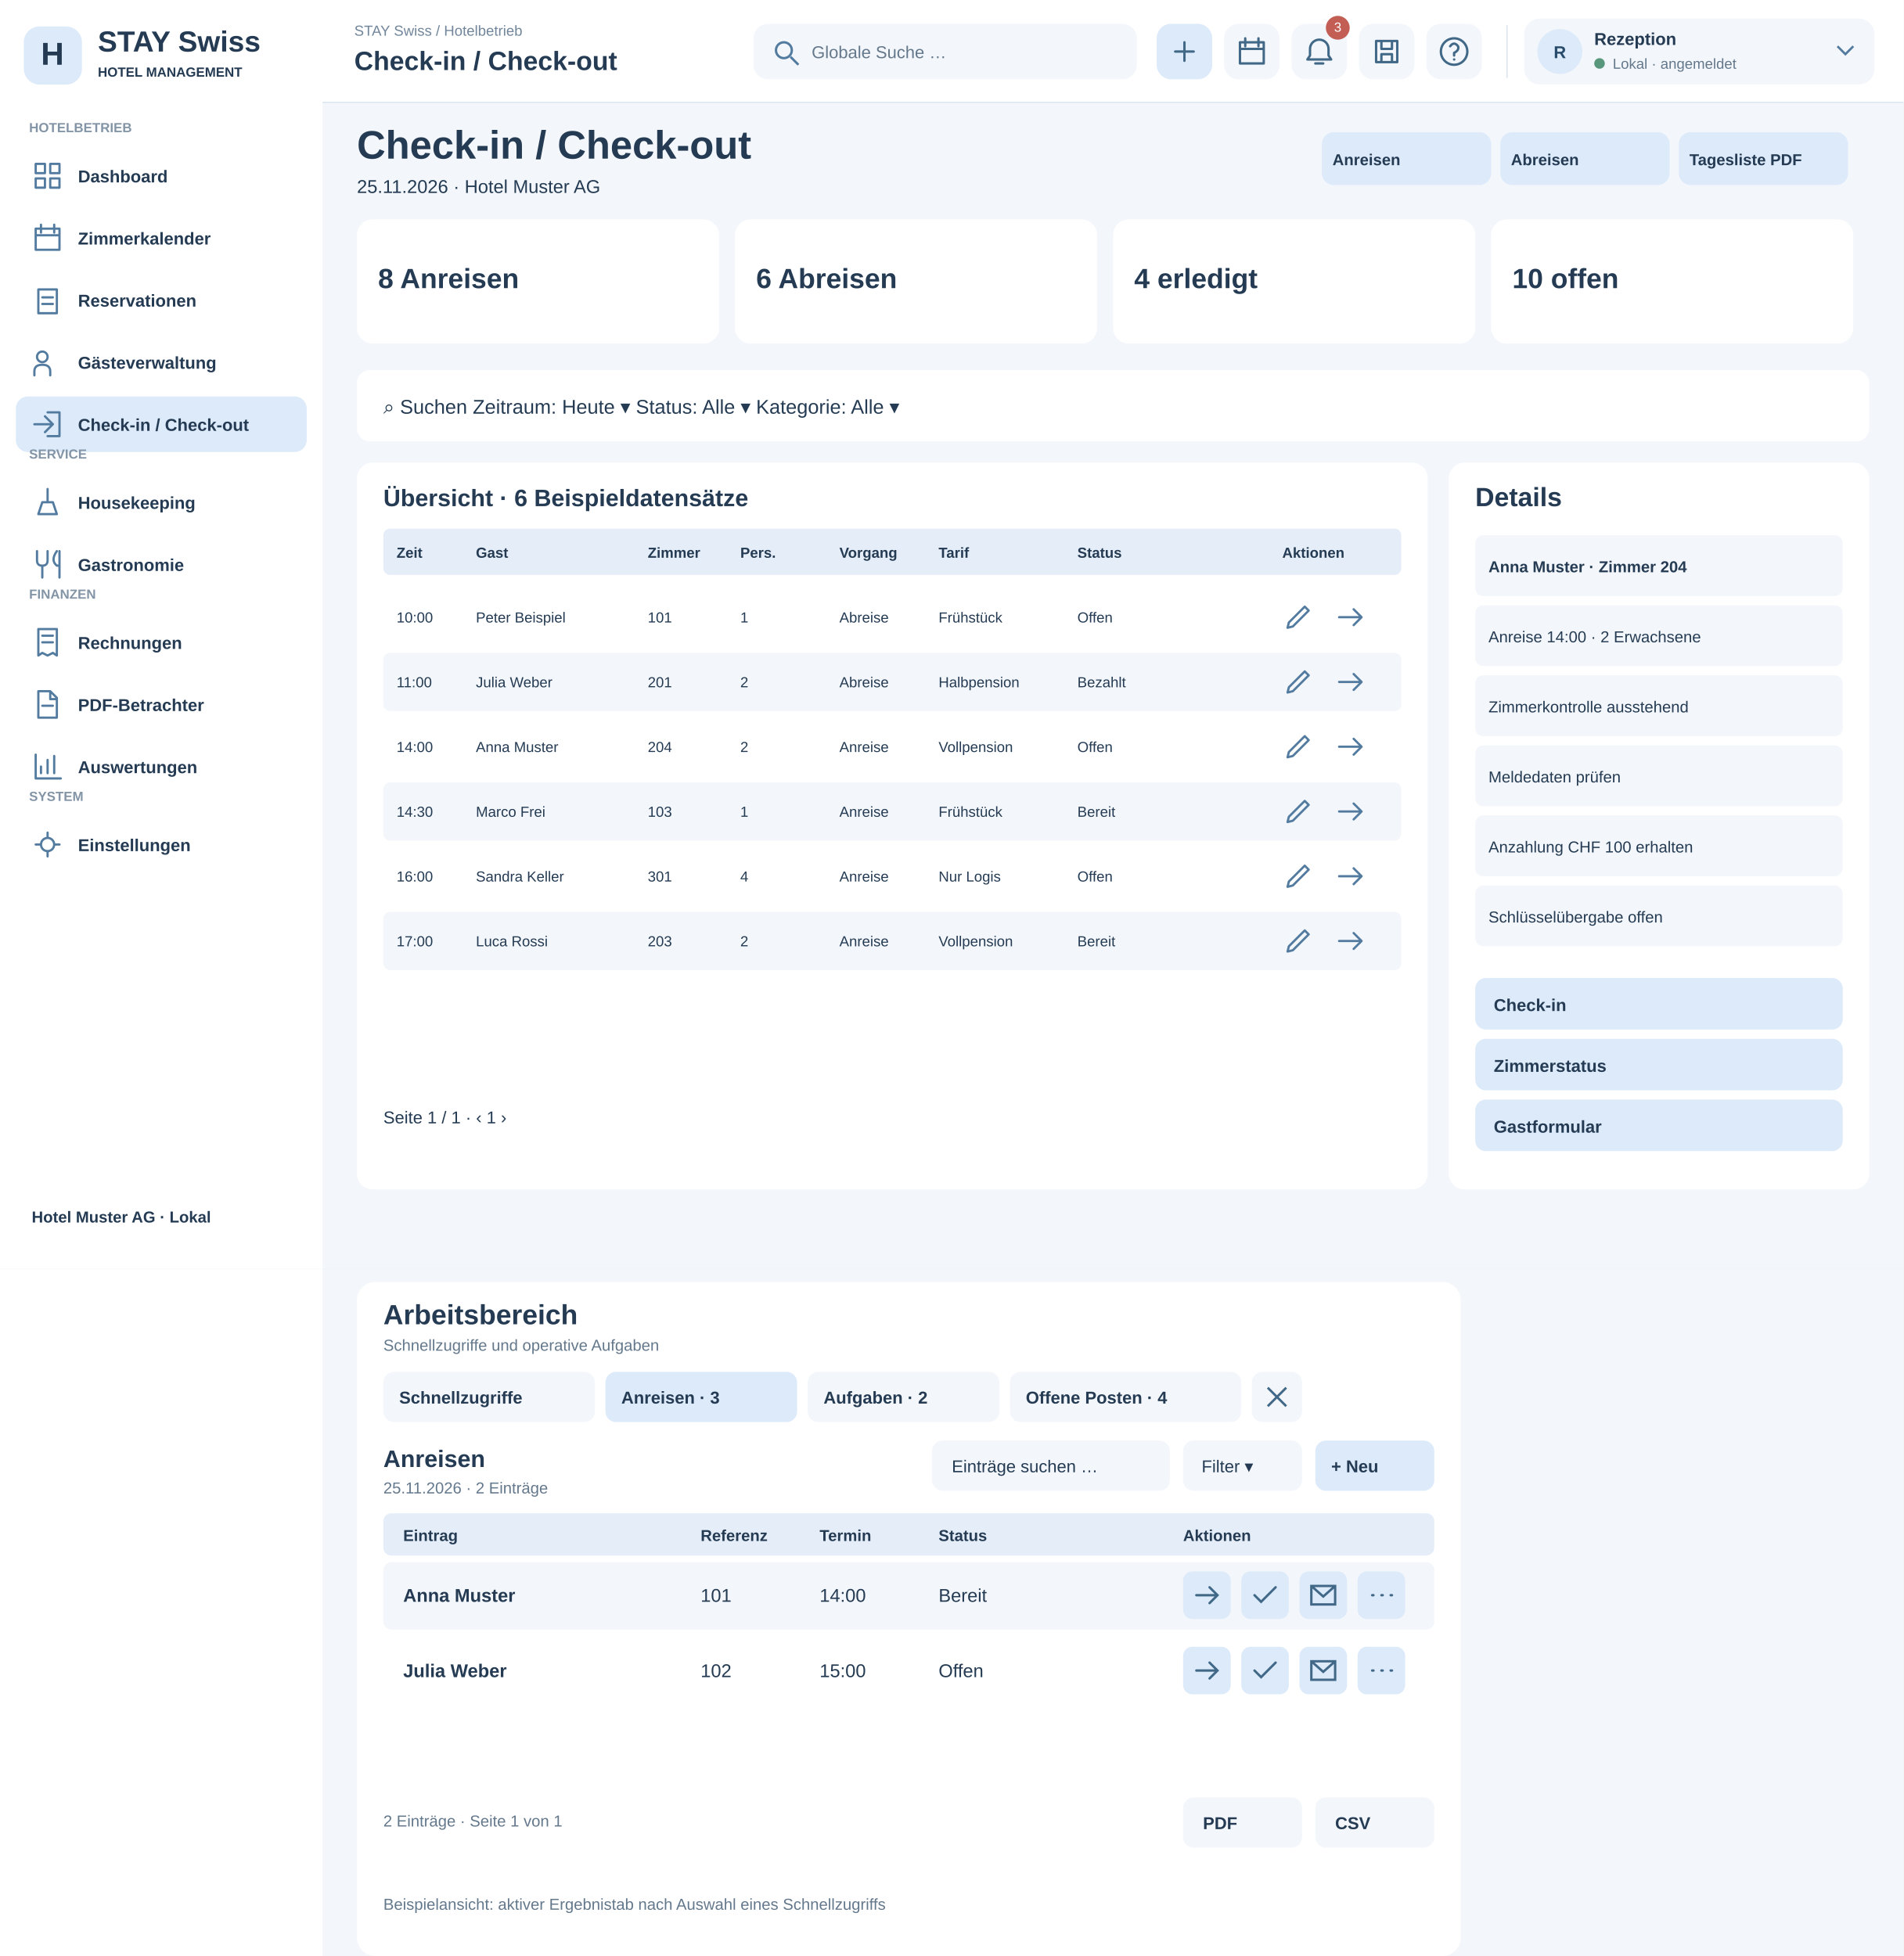
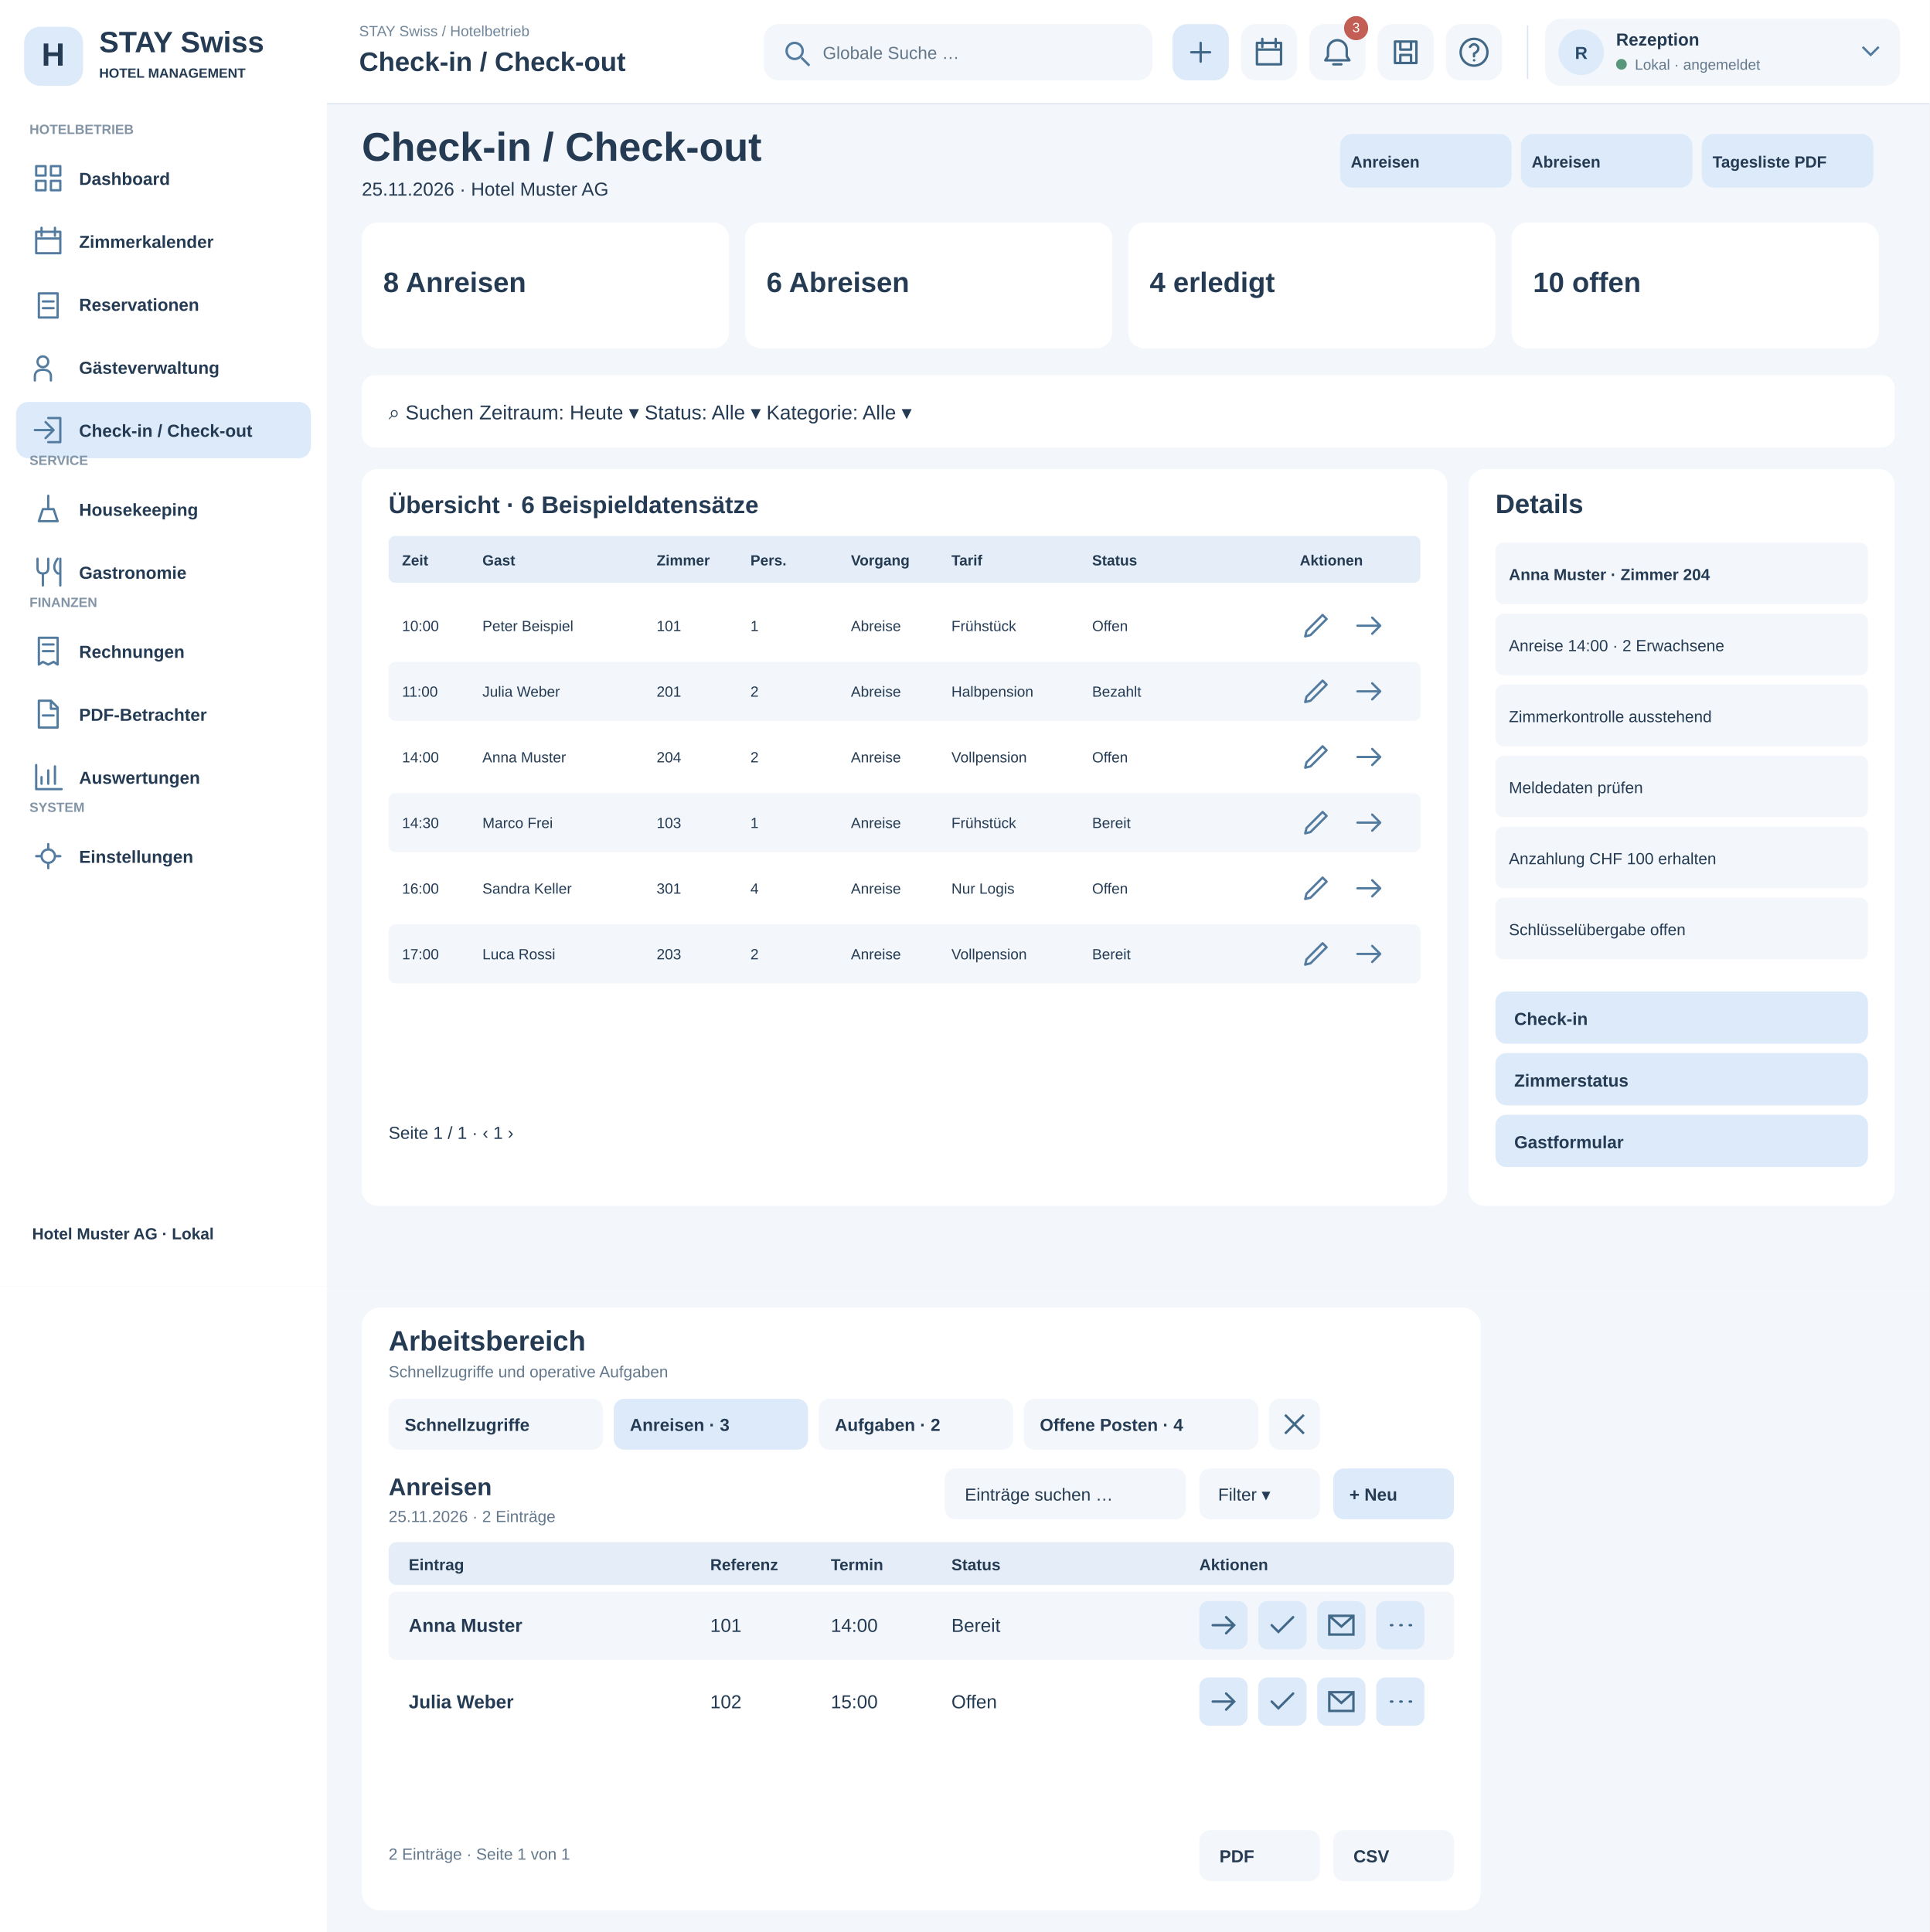
- <svg xmlns="http://www.w3.org/2000/svg" width="1440" height="1480" viewBox="0 0 1440 1480">
+ <svg xmlns="http://www.w3.org/2000/svg" width="1440" height="1442" viewBox="0 0 1440 1442">
  <rect x="0" y="0" width="1440" height="960" fill="#f3f6fa" rx="0" />
  <rect x="0" y="0" width="244" height="960" fill="#fff" rx="0" />
  <rect x="18" y="20" width="44" height="44" fill="#dceafa" rx="12" />
  <text x="31" y="49" font-family="Arial,sans-serif" font-size="24" font-weight="700" fill="#243b53">H</text>
  <text x="74" y="39" font-family="Arial,sans-serif" font-size="22" font-weight="700" fill="#243b53">STAY Swiss</text>
  <text x="74" y="58" font-family="Arial,sans-serif" font-size="10" font-weight="600" fill="#243b53">HOTEL MANAGEMENT</text>
  <text x="22" y="100" font-family="Arial,sans-serif" font-size="10" font-weight="700" fill="#8294a5">HOTELBETRIEB</text>
  <rect x="12" y="112" width="220" height="42" fill="#fff" rx="9" />
  <g transform="translate(24,121)" fill="none" stroke="#527b9f" stroke-width="1.7" stroke-linejoin="round" stroke-linecap="round">
    <path d="M3 3h7v7H3zM14 3h7v7h-7zM3 14h7v7H3zM14 14h7v7h-7z" />
  </g>
  <text x="59" y="138" font-family="Arial,sans-serif" font-size="13" font-weight="600" fill="#243b53">Dashboard</text>
  <rect x="12" y="159" width="220" height="42" fill="#fff" rx="9" />
  <g transform="translate(24,168)" fill="none" stroke="#527b9f" stroke-width="1.7" stroke-linejoin="round" stroke-linecap="round">
    <path d="M3 5h18v16H3zM7 2v6M17 2v6M3 10h18" />
  </g>
  <text x="59" y="185" font-family="Arial,sans-serif" font-size="13" font-weight="600" fill="#243b53">Zimmerkalender</text>
  <rect x="12" y="206" width="220" height="42" fill="#fff" rx="9" />
  <g transform="translate(24,215)" fill="none" stroke="#527b9f" stroke-width="1.7" stroke-linejoin="round" stroke-linecap="round">
    <path d="M5 4h14v18H5zM8 10h8M8 15h8" />
  </g>
  <text x="59" y="232" font-family="Arial,sans-serif" font-size="13" font-weight="600" fill="#243b53">Reservationen</text>
  <rect x="12" y="253" width="220" height="42" fill="#fff" rx="9" />
  <g transform="translate(24,262)" fill="none" stroke="#527b9f" stroke-width="1.7" stroke-linejoin="round" stroke-linecap="round">
    <path d="M8 12a4 4 0 1 0 0-8a4 4 0 1 0 0 8M2 22v-3q0-5 6-5t6 5v3" />
  </g>
  <text x="59" y="279" font-family="Arial,sans-serif" font-size="13" font-weight="600" fill="#243b53">Gästeverwaltung</text>
  <rect x="12" y="300" width="220" height="42" fill="#dceafa" rx="9" />
  <g transform="translate(24,309)" fill="none" stroke="#527b9f" stroke-width="1.7" stroke-linejoin="round" stroke-linecap="round">
    <path d="M12 3h9v18h-9M2 12h14M10 6l6 6-6 6" />
  </g>
  <text x="59" y="326" font-family="Arial,sans-serif" font-size="13" font-weight="600" fill="#243b53">Check-in / Check-out</text>
  <text x="22" y="347" font-family="Arial,sans-serif" font-size="10" font-weight="700" fill="#8294a5">SERVICE</text>
  <rect x="12" y="359" width="220" height="42" fill="#fff" rx="9" />
  <g transform="translate(24,368)" fill="none" stroke="#527b9f" stroke-width="1.7" stroke-linejoin="round" stroke-linecap="round">
    <path d="M5 21h14l-3-9H8zM12 12V2" />
  </g>
  <text x="59" y="385" font-family="Arial,sans-serif" font-size="13" font-weight="600" fill="#243b53">Housekeeping</text>
  <rect x="12" y="406" width="220" height="42" fill="#fff" rx="9" />
  <g transform="translate(24,415)" fill="none" stroke="#527b9f" stroke-width="1.7" stroke-linejoin="round" stroke-linecap="round">
    <path d="M4 2v7q0 4 4 4t4-4V2M8 13v9M19 2q-5 7 0 11h2M21 2v20" />
  </g>
  <text x="59" y="432" font-family="Arial,sans-serif" font-size="13" font-weight="600" fill="#243b53">Gastronomie</text>
  <text x="22" y="453" font-family="Arial,sans-serif" font-size="10" font-weight="700" fill="#8294a5">FINANZEN</text>
  <rect x="12" y="465" width="220" height="42" fill="#fff" rx="9" />
  <g transform="translate(24,474)" fill="none" stroke="#527b9f" stroke-width="1.7" stroke-linejoin="round" stroke-linecap="round">
    <path d="M5 2h14v20l-3-2-4 2-4-2-3 2zM8 7h8M8 12h8" />
  </g>
  <text x="59" y="491" font-family="Arial,sans-serif" font-size="13" font-weight="600" fill="#243b53">Rechnungen</text>
  <rect x="12" y="512" width="220" height="42" fill="#fff" rx="9" />
  <g transform="translate(24,521)" fill="none" stroke="#527b9f" stroke-width="1.7" stroke-linejoin="round" stroke-linecap="round">
    <path d="M5 2h9l5 5v15H5zM14 2v6h5M8 13h8" />
  </g>
  <text x="59" y="538" font-family="Arial,sans-serif" font-size="13" font-weight="600" fill="#243b53">PDF-Betrachter</text>
  <rect x="12" y="559" width="220" height="42" fill="#fff" rx="9" />
  <g transform="translate(24,568)" fill="none" stroke="#527b9f" stroke-width="1.7" stroke-linejoin="round" stroke-linecap="round">
    <path d="M3 3v18h19M7 17v-5M12 17V7M17 17V4" />
  </g>
  <text x="59" y="585" font-family="Arial,sans-serif" font-size="13" font-weight="600" fill="#243b53">Auswertungen</text>
  <text x="22" y="606" font-family="Arial,sans-serif" font-size="10" font-weight="700" fill="#8294a5">SYSTEM</text>
  <rect x="12" y="618" width="220" height="42" fill="#fff" rx="9" />
  <g transform="translate(24,627)" fill="none" stroke="#527b9f" stroke-width="1.7" stroke-linejoin="round" stroke-linecap="round">
    <path d="M12 3v3M12 18v3M3 12h3M18 12h3M12 7a5 5 0 1 0 0 10a5 5 0 1 0 0-10" />
  </g>
  <text x="59" y="644" font-family="Arial,sans-serif" font-size="13" font-weight="600" fill="#243b53">Einstellungen</text>
  <text x="24" y="925" font-family="Arial,sans-serif" font-size="12" font-weight="600" fill="#243b53">Hotel Muster AG · Lokal</text>
  <rect x="244" y="0" width="1196" height="78" fill="#fff" rx="0" />
  <text x="270" y="47" font-family="Arial,sans-serif" font-size="17" font-weight="700" fill="#243b53">Hotelbetrieb / Check-in / Check-out</text>
  <rect x="825" y="19" width="310" height="40" fill="#f3f6fa" rx="10" />
  <text x="845" y="44" font-family="Arial,sans-serif" font-size="14" font-weight="400" fill="#243b53">⌕  Globale Suche</text>
  <text x="1160" y="44" font-family="Arial,sans-serif" font-size="15" font-weight="700" fill="#243b53">♧     ?     Rezeption ▾</text>
  <text x="270" y="120" font-family="Arial,sans-serif" font-size="30" font-weight="700" fill="#243b53">Check-in / Check-out</text>
  <text x="270" y="146" font-family="Arial,sans-serif" font-size="14" font-weight="400" fill="#243b53">25.11.2026 · Hotel Muster AG</text>
  <rect x="1000" y="100" width="128" height="40" fill="#dceafa" rx="9" />
  <text x="1008" y="125" font-family="Arial,sans-serif" font-size="12" font-weight="700" fill="#243b53">Anreisen</text>
  <rect x="1135" y="100" width="128" height="40" fill="#dceafa" rx="9" />
  <text x="1143" y="125" font-family="Arial,sans-serif" font-size="12" font-weight="700" fill="#243b53">Abreisen</text>
  <rect x="1270" y="100" width="128" height="40" fill="#dceafa" rx="9" />
  <text x="1278" y="125" font-family="Arial,sans-serif" font-size="12" font-weight="700" fill="#243b53">Tagesliste PDF</text>
  <rect x="270" y="166" width="274" height="94" fill="#fff" rx="12" />
  <text x="286" y="218" font-family="Arial,sans-serif" font-size="21" font-weight="700" fill="#243b53">8 Anreisen</text>
  <rect x="556" y="166" width="274" height="94" fill="#fff" rx="12" />
  <text x="572" y="218" font-family="Arial,sans-serif" font-size="21" font-weight="700" fill="#243b53">6 Abreisen</text>
  <rect x="842" y="166" width="274" height="94" fill="#fff" rx="12" />
  <text x="858" y="218" font-family="Arial,sans-serif" font-size="21" font-weight="700" fill="#243b53">4 erledigt</text>
  <rect x="1128" y="166" width="274" height="94" fill="#fff" rx="12" />
  <text x="1144" y="218" font-family="Arial,sans-serif" font-size="21" font-weight="700" fill="#243b53">10 offen</text>
  <rect x="270" y="280" width="1144" height="54" fill="#fff" rx="10" />
  <text x="290" y="313" font-family="Arial,sans-serif" font-size="15" font-weight="400" fill="#243b53">⌕  Suchen                 Zeitraum: Heute ▾                 Status: Alle ▾                 Kategorie: Alle ▾</text>
  <rect x="270" y="350" width="810" height="550" fill="#fff" rx="12" />
  <rect x="1096" y="350" width="318" height="550" fill="#fff" rx="12" />
  <text x="290" y="383" font-family="Arial,sans-serif" font-size="18" font-weight="700" fill="#243b53">Übersicht · 6 Beispieldatensätze</text>
  <rect x="290" y="400" width="770" height="35" fill="#e5eef8" rx="5" />
  <text x="300" y="422" font-family="Arial,sans-serif" font-size="11" font-weight="700" fill="#243b53">Zeit</text>
  <text x="360" y="422" font-family="Arial,sans-serif" font-size="11" font-weight="700" fill="#243b53">Gast</text>
  <text x="490" y="422" font-family="Arial,sans-serif" font-size="11" font-weight="700" fill="#243b53">Zimmer</text>
  <text x="560" y="422" font-family="Arial,sans-serif" font-size="11" font-weight="700" fill="#243b53">Pers.</text>
  <text x="635" y="422" font-family="Arial,sans-serif" font-size="11" font-weight="700" fill="#243b53">Vorgang</text>
  <text x="710" y="422" font-family="Arial,sans-serif" font-size="11" font-weight="700" fill="#243b53">Tarif</text>
  <text x="815" y="422" font-family="Arial,sans-serif" font-size="11" font-weight="700" fill="#243b53">Status</text>
  <text x="970" y="422" font-family="Arial,sans-serif" font-size="11" font-weight="700" fill="#243b53">Aktionen</text>
  <rect x="290" y="445" width="770" height="44" fill="#fff" rx="5" />
  <text x="300" y="471" font-family="Arial,sans-serif" font-size="11" font-weight="400" fill="#243b53">10:00</text>
  <text x="360" y="471" font-family="Arial,sans-serif" font-size="11" font-weight="400" fill="#243b53">Peter Beispiel</text>
  <text x="490" y="471" font-family="Arial,sans-serif" font-size="11" font-weight="400" fill="#243b53">101</text>
  <text x="560" y="471" font-family="Arial,sans-serif" font-size="11" font-weight="400" fill="#243b53">1</text>
  <text x="635" y="471" font-family="Arial,sans-serif" font-size="11" font-weight="400" fill="#243b53">Abreise</text>
  <text x="710" y="471" font-family="Arial,sans-serif" font-size="11" font-weight="400" fill="#243b53">Frühstück</text>
  <text x="815" y="471" font-family="Arial,sans-serif" font-size="11" font-weight="400" fill="#243b53">Offen</text>
  <g transform="translate(970,455)" fill="none" stroke="#527b9f" stroke-width="1.7" stroke-linejoin="round" stroke-linecap="round">
    <path d="M4 20l4-1 12-12-3-3L5 16z" />
  </g>
  <g transform="translate(1010,455)" fill="none" stroke="#527b9f" stroke-width="1.7" stroke-linejoin="round" stroke-linecap="round">
    <path d="M3 12h17M14 6l6 6-6 6" />
  </g>
  <rect x="290" y="494" width="770" height="44" fill="#f3f6fa" rx="5" />
  <text x="300" y="520" font-family="Arial,sans-serif" font-size="11" font-weight="400" fill="#243b53">11:00</text>
  <text x="360" y="520" font-family="Arial,sans-serif" font-size="11" font-weight="400" fill="#243b53">Julia Weber</text>
  <text x="490" y="520" font-family="Arial,sans-serif" font-size="11" font-weight="400" fill="#243b53">201</text>
  <text x="560" y="520" font-family="Arial,sans-serif" font-size="11" font-weight="400" fill="#243b53">2</text>
  <text x="635" y="520" font-family="Arial,sans-serif" font-size="11" font-weight="400" fill="#243b53">Abreise</text>
  <text x="710" y="520" font-family="Arial,sans-serif" font-size="11" font-weight="400" fill="#243b53">Halbpension</text>
  <text x="815" y="520" font-family="Arial,sans-serif" font-size="11" font-weight="400" fill="#243b53">Bezahlt</text>
  <g transform="translate(970,504)" fill="none" stroke="#527b9f" stroke-width="1.7" stroke-linejoin="round" stroke-linecap="round">
    <path d="M4 20l4-1 12-12-3-3L5 16z" />
  </g>
  <g transform="translate(1010,504)" fill="none" stroke="#527b9f" stroke-width="1.7" stroke-linejoin="round" stroke-linecap="round">
    <path d="M3 12h17M14 6l6 6-6 6" />
  </g>
  <rect x="290" y="543" width="770" height="44" fill="#fff" rx="5" />
  <text x="300" y="569" font-family="Arial,sans-serif" font-size="11" font-weight="400" fill="#243b53">14:00</text>
  <text x="360" y="569" font-family="Arial,sans-serif" font-size="11" font-weight="400" fill="#243b53">Anna Muster</text>
  <text x="490" y="569" font-family="Arial,sans-serif" font-size="11" font-weight="400" fill="#243b53">204</text>
  <text x="560" y="569" font-family="Arial,sans-serif" font-size="11" font-weight="400" fill="#243b53">2</text>
  <text x="635" y="569" font-family="Arial,sans-serif" font-size="11" font-weight="400" fill="#243b53">Anreise</text>
  <text x="710" y="569" font-family="Arial,sans-serif" font-size="11" font-weight="400" fill="#243b53">Vollpension</text>
  <text x="815" y="569" font-family="Arial,sans-serif" font-size="11" font-weight="400" fill="#243b53">Offen</text>
  <g transform="translate(970,553)" fill="none" stroke="#527b9f" stroke-width="1.7" stroke-linejoin="round" stroke-linecap="round">
    <path d="M4 20l4-1 12-12-3-3L5 16z" />
  </g>
  <g transform="translate(1010,553)" fill="none" stroke="#527b9f" stroke-width="1.7" stroke-linejoin="round" stroke-linecap="round">
    <path d="M3 12h17M14 6l6 6-6 6" />
  </g>
  <rect x="290" y="592" width="770" height="44" fill="#f3f6fa" rx="5" />
  <text x="300" y="618" font-family="Arial,sans-serif" font-size="11" font-weight="400" fill="#243b53">14:30</text>
  <text x="360" y="618" font-family="Arial,sans-serif" font-size="11" font-weight="400" fill="#243b53">Marco Frei</text>
  <text x="490" y="618" font-family="Arial,sans-serif" font-size="11" font-weight="400" fill="#243b53">103</text>
  <text x="560" y="618" font-family="Arial,sans-serif" font-size="11" font-weight="400" fill="#243b53">1</text>
  <text x="635" y="618" font-family="Arial,sans-serif" font-size="11" font-weight="400" fill="#243b53">Anreise</text>
  <text x="710" y="618" font-family="Arial,sans-serif" font-size="11" font-weight="400" fill="#243b53">Frühstück</text>
  <text x="815" y="618" font-family="Arial,sans-serif" font-size="11" font-weight="400" fill="#243b53">Bereit</text>
  <g transform="translate(970,602)" fill="none" stroke="#527b9f" stroke-width="1.7" stroke-linejoin="round" stroke-linecap="round">
    <path d="M4 20l4-1 12-12-3-3L5 16z" />
  </g>
  <g transform="translate(1010,602)" fill="none" stroke="#527b9f" stroke-width="1.7" stroke-linejoin="round" stroke-linecap="round">
    <path d="M3 12h17M14 6l6 6-6 6" />
  </g>
  <rect x="290" y="641" width="770" height="44" fill="#fff" rx="5" />
  <text x="300" y="667" font-family="Arial,sans-serif" font-size="11" font-weight="400" fill="#243b53">16:00</text>
  <text x="360" y="667" font-family="Arial,sans-serif" font-size="11" font-weight="400" fill="#243b53">Sandra Keller</text>
  <text x="490" y="667" font-family="Arial,sans-serif" font-size="11" font-weight="400" fill="#243b53">301</text>
  <text x="560" y="667" font-family="Arial,sans-serif" font-size="11" font-weight="400" fill="#243b53">4</text>
  <text x="635" y="667" font-family="Arial,sans-serif" font-size="11" font-weight="400" fill="#243b53">Anreise</text>
  <text x="710" y="667" font-family="Arial,sans-serif" font-size="11" font-weight="400" fill="#243b53">Nur Logis</text>
  <text x="815" y="667" font-family="Arial,sans-serif" font-size="11" font-weight="400" fill="#243b53">Offen</text>
  <g transform="translate(970,651)" fill="none" stroke="#527b9f" stroke-width="1.7" stroke-linejoin="round" stroke-linecap="round">
    <path d="M4 20l4-1 12-12-3-3L5 16z" />
  </g>
  <g transform="translate(1010,651)" fill="none" stroke="#527b9f" stroke-width="1.7" stroke-linejoin="round" stroke-linecap="round">
    <path d="M3 12h17M14 6l6 6-6 6" />
  </g>
  <rect x="290" y="690" width="770" height="44" fill="#f3f6fa" rx="5" />
  <text x="300" y="716" font-family="Arial,sans-serif" font-size="11" font-weight="400" fill="#243b53">17:00</text>
  <text x="360" y="716" font-family="Arial,sans-serif" font-size="11" font-weight="400" fill="#243b53">Luca Rossi</text>
  <text x="490" y="716" font-family="Arial,sans-serif" font-size="11" font-weight="400" fill="#243b53">203</text>
  <text x="560" y="716" font-family="Arial,sans-serif" font-size="11" font-weight="400" fill="#243b53">2</text>
  <text x="635" y="716" font-family="Arial,sans-serif" font-size="11" font-weight="400" fill="#243b53">Anreise</text>
  <text x="710" y="716" font-family="Arial,sans-serif" font-size="11" font-weight="400" fill="#243b53">Vollpension</text>
  <text x="815" y="716" font-family="Arial,sans-serif" font-size="11" font-weight="400" fill="#243b53">Bereit</text>
  <g transform="translate(970,700)" fill="none" stroke="#527b9f" stroke-width="1.7" stroke-linejoin="round" stroke-linecap="round">
    <path d="M4 20l4-1 12-12-3-3L5 16z" />
  </g>
  <g transform="translate(1010,700)" fill="none" stroke="#527b9f" stroke-width="1.7" stroke-linejoin="round" stroke-linecap="round">
    <path d="M3 12h17M14 6l6 6-6 6" />
  </g>
  <text x="290" y="850" font-family="Arial,sans-serif" font-size="13" font-weight="400" fill="#243b53">Seite 1 / 1 · ‹  1  ›</text>
  <text x="1116" y="383" font-family="Arial,sans-serif" font-size="20" font-weight="700" fill="#243b53">Details</text>
  <rect x="1116" y="405" width="278" height="46" fill="#f3f6fa" rx="6" />
  <text x="1126" y="433" font-family="Arial,sans-serif" font-size="12" font-weight="700" fill="#243b53">Anna Muster · Zimmer 204</text>
  <rect x="1116" y="458" width="278" height="46" fill="#f3f6fa" rx="6" />
  <text x="1126" y="486" font-family="Arial,sans-serif" font-size="12" font-weight="400" fill="#243b53">Anreise 14:00 · 2 Erwachsene</text>
  <rect x="1116" y="511" width="278" height="46" fill="#f3f6fa" rx="6" />
  <text x="1126" y="539" font-family="Arial,sans-serif" font-size="12" font-weight="400" fill="#243b53">Zimmerkontrolle ausstehend</text>
  <rect x="1116" y="564" width="278" height="46" fill="#f3f6fa" rx="6" />
  <text x="1126" y="592" font-family="Arial,sans-serif" font-size="12" font-weight="400" fill="#243b53">Meldedaten prüfen</text>
  <rect x="1116" y="617" width="278" height="46" fill="#f3f6fa" rx="6" />
  <text x="1126" y="645" font-family="Arial,sans-serif" font-size="12" font-weight="400" fill="#243b53">Anzahlung CHF 100 erhalten</text>
  <rect x="1116" y="670" width="278" height="46" fill="#f3f6fa" rx="6" />
  <text x="1126" y="698" font-family="Arial,sans-serif" font-size="12" font-weight="400" fill="#243b53">Schlüsselübergabe offen</text>
  <rect x="1116" y="740" width="278" height="39" fill="#dceafa" rx="8" />
  <text x="1130" y="765" font-family="Arial,sans-serif" font-size="13" font-weight="700" fill="#243b53">Check-in</text>
  <rect x="1116" y="786" width="278" height="39" fill="#dceafa" rx="8" />
  <text x="1130" y="811" font-family="Arial,sans-serif" font-size="13" font-weight="700" fill="#243b53">Zimmerstatus</text>
  <rect x="1116" y="832" width="278" height="39" fill="#dceafa" rx="8" />
  <text x="1130" y="857" font-family="Arial,sans-serif" font-size="13" font-weight="700" fill="#243b53">Gastformular</text>
  <g id="premium-header">
    <style>.header-action:hover rect,.header-action:focus rect{fill:#c5dff4}.header-action{cursor:pointer}.header-action:focus{outline:none}</style>
    <rect x="244" y="0" width="1196" height="78" fill="#fff" />
    <path d="M244 77.5H1440" stroke="#dce5ee" />
    <text x="268" y="27" font-family="Arial" font-size="11" fill="#71869a">STAY Swiss / Hotelbetrieb</text>
    <text x="268" y="53" font-family="Arial" font-size="20" font-weight="700" fill="#243b53">Check-in / Check-out</text>
    <g class="header-action" tabindex="0" aria-label="Globale Suche">
      <rect x="570" y="18" width="290" height="42" rx="11" fill="#f3f6fa" />
      <g transform="translate(584,29)" stroke="#527b9f" fill="none" stroke-width="1.8">
        <circle cx="9" cy="9" r="6" />
        <path d="M14 14l6 6" />
      </g>
      <text x="614" y="44" font-family="Arial" font-size="13" fill="#64788c">Globale Suche …</text>
    </g>
    <g class="header-action" tabindex="0" aria-label="Neue Reservation">
      <rect x="875" y="18" width="42" height="42" rx="11" fill="#dceafa" />
      <g transform="translate(884,27)" stroke="#416887" fill="none" stroke-width="1.8" stroke-linecap="round" stroke-linejoin="round">
        <path d="M12 5v14M5 12h14" />
      </g>
    </g>
    <g class="header-action" tabindex="0" aria-label="Tageskalender">
      <rect x="926" y="18" width="42" height="42" rx="11" fill="#f3f6fa" />
      <g transform="translate(935,27)" stroke="#416887" fill="none" stroke-width="1.8" stroke-linecap="round" stroke-linejoin="round">
        <path d="M3 5h18v16H3zM7 2v6M17 2v6M3 10h18" />
      </g>
    </g>
    <g class="header-action" tabindex="0" aria-label="Benachrichtigungen">
      <rect x="977" y="18" width="42" height="42" rx="11" fill="#f3f6fa" />
      <g transform="translate(986,27)" stroke="#416887" fill="none" stroke-width="1.8" stroke-linecap="round" stroke-linejoin="round">
        <path d="M12 3a7 7 0 0 0-7 7v5l-2 3h18l-2-3v-5a7 7 0 0 0-7-7M9 21h6" />
      </g>
      <circle cx="1012" cy="21" r="9" fill="#c35e55" />
      <text x="1012" y="24" font-family="Arial" font-size="10" text-anchor="middle" fill="#fff">3</text>
    </g>
    <g class="header-action" tabindex="0" aria-label="Datensicherung">
      <rect x="1028" y="18" width="42" height="42" rx="11" fill="#f3f6fa" />
      <g transform="translate(1037,27)" stroke="#416887" fill="none" stroke-width="1.8" stroke-linecap="round" stroke-linejoin="round">
        <path d="M4 4h16v16H4zM8 4v6h8V4M8 20v-6h8v6" />
      </g>
    </g>
    <g class="header-action" tabindex="0" aria-label="Hilfe">
      <rect x="1079" y="18" width="42" height="42" rx="11" fill="#f3f6fa" />
      <g transform="translate(1088,27)" stroke="#416887" fill="none" stroke-width="1.8" stroke-linecap="round" stroke-linejoin="round">
        <path d="M12 2a10 10 0 1 0 0 20a10 10 0 1 0 0-20M9 8q3-4 6 0q1 3-3 5v2M12 18h.1" />
      </g>
    </g>
    <path d="M1140 19v40" stroke="#dce5ee" />
    <g class="header-action" tabindex="0" aria-label="Benutzerprofil und Abmelden">
      <rect x="1153" y="14" width="265" height="50" rx="12" fill="#f3f6fa" />
      <circle cx="1180" cy="39" r="17" fill="#dceafa" />
      <text x="1180" y="44" text-anchor="middle" font-family="Arial" font-size="13" font-weight="700" fill="#284a6b">R</text>
      <text x="1206" y="34" font-family="Arial" font-size="13" font-weight="700" fill="#243b53">Rezeption</text>
      <circle cx="1210" cy="48" r="4" fill="#58977b" />
      <text x="1220" y="52" font-family="Arial" font-size="11" fill="#64788c">Lokal · angemeldet</text>
      <path d="M1390 35l6 6 6-6" fill="none" stroke="#527b9f" stroke-width="1.7" />
    </g>
  </g>
-   <rect x="0" y="960" width="1440" height="520" fill="#f3f6fa" />
-   <rect x="0" y="960" width="244" height="520" fill="#fff" />
-   <g transform="translate(165,230)">
-     <rect x="105" y="740" width="835" height="510" rx="14" fill="#fff" />
+   <rect x="0" y="960" width="1440" height="482" fill="#f3f6fa" />
+   <rect x="0" y="960" width="244" height="482" fill="#fff" />
+   <g transform="translate(165,236)">
+     <rect x="105" y="740" width="835" height="450" rx="14" fill="#fff" />
    <text x="125" y="772" font-family="Arial" font-size="21" font-weight="700" fill="#243b53">Arbeitsbereich</text>
    <text x="125" y="792" font-family="Arial" font-size="12" font-weight="400" fill="#64788c">Schnellzugriffe und operative Aufgaben</text>
    <g tabindex="0">
      <rect x="125" y="808" width="160" height="38" rx="8" fill="#f3f6fa" />
      <text x="137" y="832" font-family="Arial" font-size="13" font-weight="700" fill="#243b53">Schnellzugriffe</text>
    </g>
    <g tabindex="0">
      <rect x="293" y="808" width="145" height="38" rx="8" fill="#dceafa" />
      <text x="305" y="832" font-family="Arial" font-size="13" font-weight="700" fill="#243b53">Anreisen · 3</text>
    </g>
    <g tabindex="0">
      <rect x="446" y="808" width="145" height="38" rx="8" fill="#f3f6fa" />
      <text x="458" y="832" font-family="Arial" font-size="13" font-weight="700" fill="#243b53">Aufgaben · 2</text>
    </g>
    <g tabindex="0">
      <rect x="599" y="808" width="175" height="38" rx="8" fill="#f3f6fa" />
      <text x="611" y="832" font-family="Arial" font-size="13" font-weight="700" fill="#243b53">Offene Posten · 4</text>
    </g>
    <g>
      <rect x="782" y="808" width="38" height="38" rx="8" fill="#f3f6fa" />
      <path d="M794 820l14 14m0-14l-14 14" stroke="#416887" stroke-width="1.8" />
    </g>
    <text x="125" y="880" font-family="Arial" font-size="18" font-weight="700" fill="#243b53">Anreisen</text>
    <text x="125" y="900" font-family="Arial" font-size="12" font-weight="400" fill="#64788c">25.11.2026 · 2 Einträge</text>
    <rect x="540" y="860" width="180" height="38" rx="8" fill="#f3f6fa" />
    <text x="555" y="884" font-family="Arial" font-size="13" font-weight="400" fill="#243b53">Einträge suchen …</text>
    <rect x="730" y="860" width="90" height="38" rx="8" fill="#f3f6fa" />
    <text x="744" y="884" font-family="Arial" font-size="13" font-weight="400" fill="#243b53">Filter ▾</text>
    <rect x="830" y="860" width="90" height="38" rx="8" fill="#dceafa" />
    <text x="842" y="884" font-family="Arial" font-size="13" font-weight="700" fill="#243b53">+ Neu</text>
    <rect x="125" y="915" width="795" height="32" rx="6" fill="#e5eef8" />
    <text x="140" y="936" font-family="Arial" font-size="12" font-weight="700" fill="#243b53">Eintrag</text>
    <text x="365" y="936" font-family="Arial" font-size="12" font-weight="700" fill="#243b53">Referenz</text>
    <text x="455" y="936" font-family="Arial" font-size="12" font-weight="700" fill="#243b53">Termin</text>
    <text x="545" y="936" font-family="Arial" font-size="12" font-weight="700" fill="#243b53">Status</text>
    <text x="730" y="936" font-family="Arial" font-size="12" font-weight="700" fill="#243b53">Aktionen</text>
    <rect x="125" y="952" width="795" height="51" rx="6" fill="#f3f6fa" />
    <text x="140" y="982" font-family="Arial" font-size="14" font-weight="700" fill="#243b53">Anna Muster</text>
    <text x="365" y="982" font-family="Arial" font-size="14" font-weight="400" fill="#243b53">101</text>
    <text x="455" y="982" font-family="Arial" font-size="14" font-weight="400" fill="#243b53">14:00</text>
    <text x="545" y="982" font-family="Arial" font-size="14" font-weight="400" fill="#243b53">Bereit</text>
    <g tabindex="0">
      <rect x="730" y="959" width="36" height="36" rx="7" fill="#dceafa" />
      <g transform="translate(736,965)" stroke="#416887" stroke-width="1.8" stroke-linecap="round" fill="none">
        <path d="M4 12h16M14 6l6 6-6 6" />
      </g>
    </g>
    <g tabindex="0">
      <rect x="774" y="959" width="36" height="36" rx="7" fill="#dceafa" />
      <g transform="translate(780,965)" stroke="#416887" stroke-width="1.8" stroke-linecap="round" fill="none">
        <path d="M4 12l5 5L20 6" />
      </g>
    </g>
    <g tabindex="0">
      <rect x="818" y="959" width="36" height="36" rx="7" fill="#dceafa" />
      <g transform="translate(824,965)" stroke="#416887" stroke-width="1.8" stroke-linecap="round" fill="none">
        <path d="M3 5h18v14H3zM3 5l9 8 9-8" />
      </g>
    </g>
    <g tabindex="0">
      <rect x="862" y="959" width="36" height="36" rx="7" fill="#dceafa" />
      <g transform="translate(868,965)" stroke="#416887" stroke-width="1.8" stroke-linecap="round" fill="none">
        <path d="M5 12h1M12 12h1M19 12h1" />
      </g>
    </g>
    <rect x="125" y="1009" width="795" height="51" rx="6" fill="#fff" />
    <text x="140" y="1039" font-family="Arial" font-size="14" font-weight="700" fill="#243b53">Julia Weber</text>
    <text x="365" y="1039" font-family="Arial" font-size="14" font-weight="400" fill="#243b53">102</text>
    <text x="455" y="1039" font-family="Arial" font-size="14" font-weight="400" fill="#243b53">15:00</text>
    <text x="545" y="1039" font-family="Arial" font-size="14" font-weight="400" fill="#243b53">Offen</text>
    <g tabindex="0">
      <rect x="730" y="1016" width="36" height="36" rx="7" fill="#dceafa" />
      <g transform="translate(736,1022)" stroke="#416887" stroke-width="1.8" stroke-linecap="round" fill="none">
        <path d="M4 12h16M14 6l6 6-6 6" />
      </g>
    </g>
    <g tabindex="0">
      <rect x="774" y="1016" width="36" height="36" rx="7" fill="#dceafa" />
      <g transform="translate(780,1022)" stroke="#416887" stroke-width="1.8" stroke-linecap="round" fill="none">
        <path d="M4 12l5 5L20 6" />
      </g>
    </g>
    <g tabindex="0">
      <rect x="818" y="1016" width="36" height="36" rx="7" fill="#dceafa" />
      <g transform="translate(824,1022)" stroke="#416887" stroke-width="1.8" stroke-linecap="round" fill="none">
        <path d="M3 5h18v14H3zM3 5l9 8 9-8" />
      </g>
    </g>
    <g tabindex="0">
      <rect x="862" y="1016" width="36" height="36" rx="7" fill="#dceafa" />
      <g transform="translate(868,1022)" stroke="#416887" stroke-width="1.8" stroke-linecap="round" fill="none">
        <path d="M5 12h1M12 12h1M19 12h1" />
      </g>
    </g>
    <text x="125" y="1152" font-family="Arial" font-size="12" font-weight="400" fill="#64788c">2 Einträge · Seite 1 von 1</text>
    <rect x="730" y="1130" width="90" height="38" rx="8" fill="#f3f6fa" />
    <text x="745" y="1154" font-family="Arial" font-size="13" font-weight="700" fill="#243b53">PDF</text>
    <rect x="830" y="1130" width="90" height="38" rx="8" fill="#f3f6fa" />
    <text x="845" y="1154" font-family="Arial" font-size="13" font-weight="700" fill="#243b53">CSV</text>
-     <text x="125" y="1215" font-family="Arial" font-size="12" font-weight="400" fill="#64788c">Beispielansicht: aktiver Ergebnistab nach Auswahl eines Schnellzugriffs</text>
  </g>
</svg>
